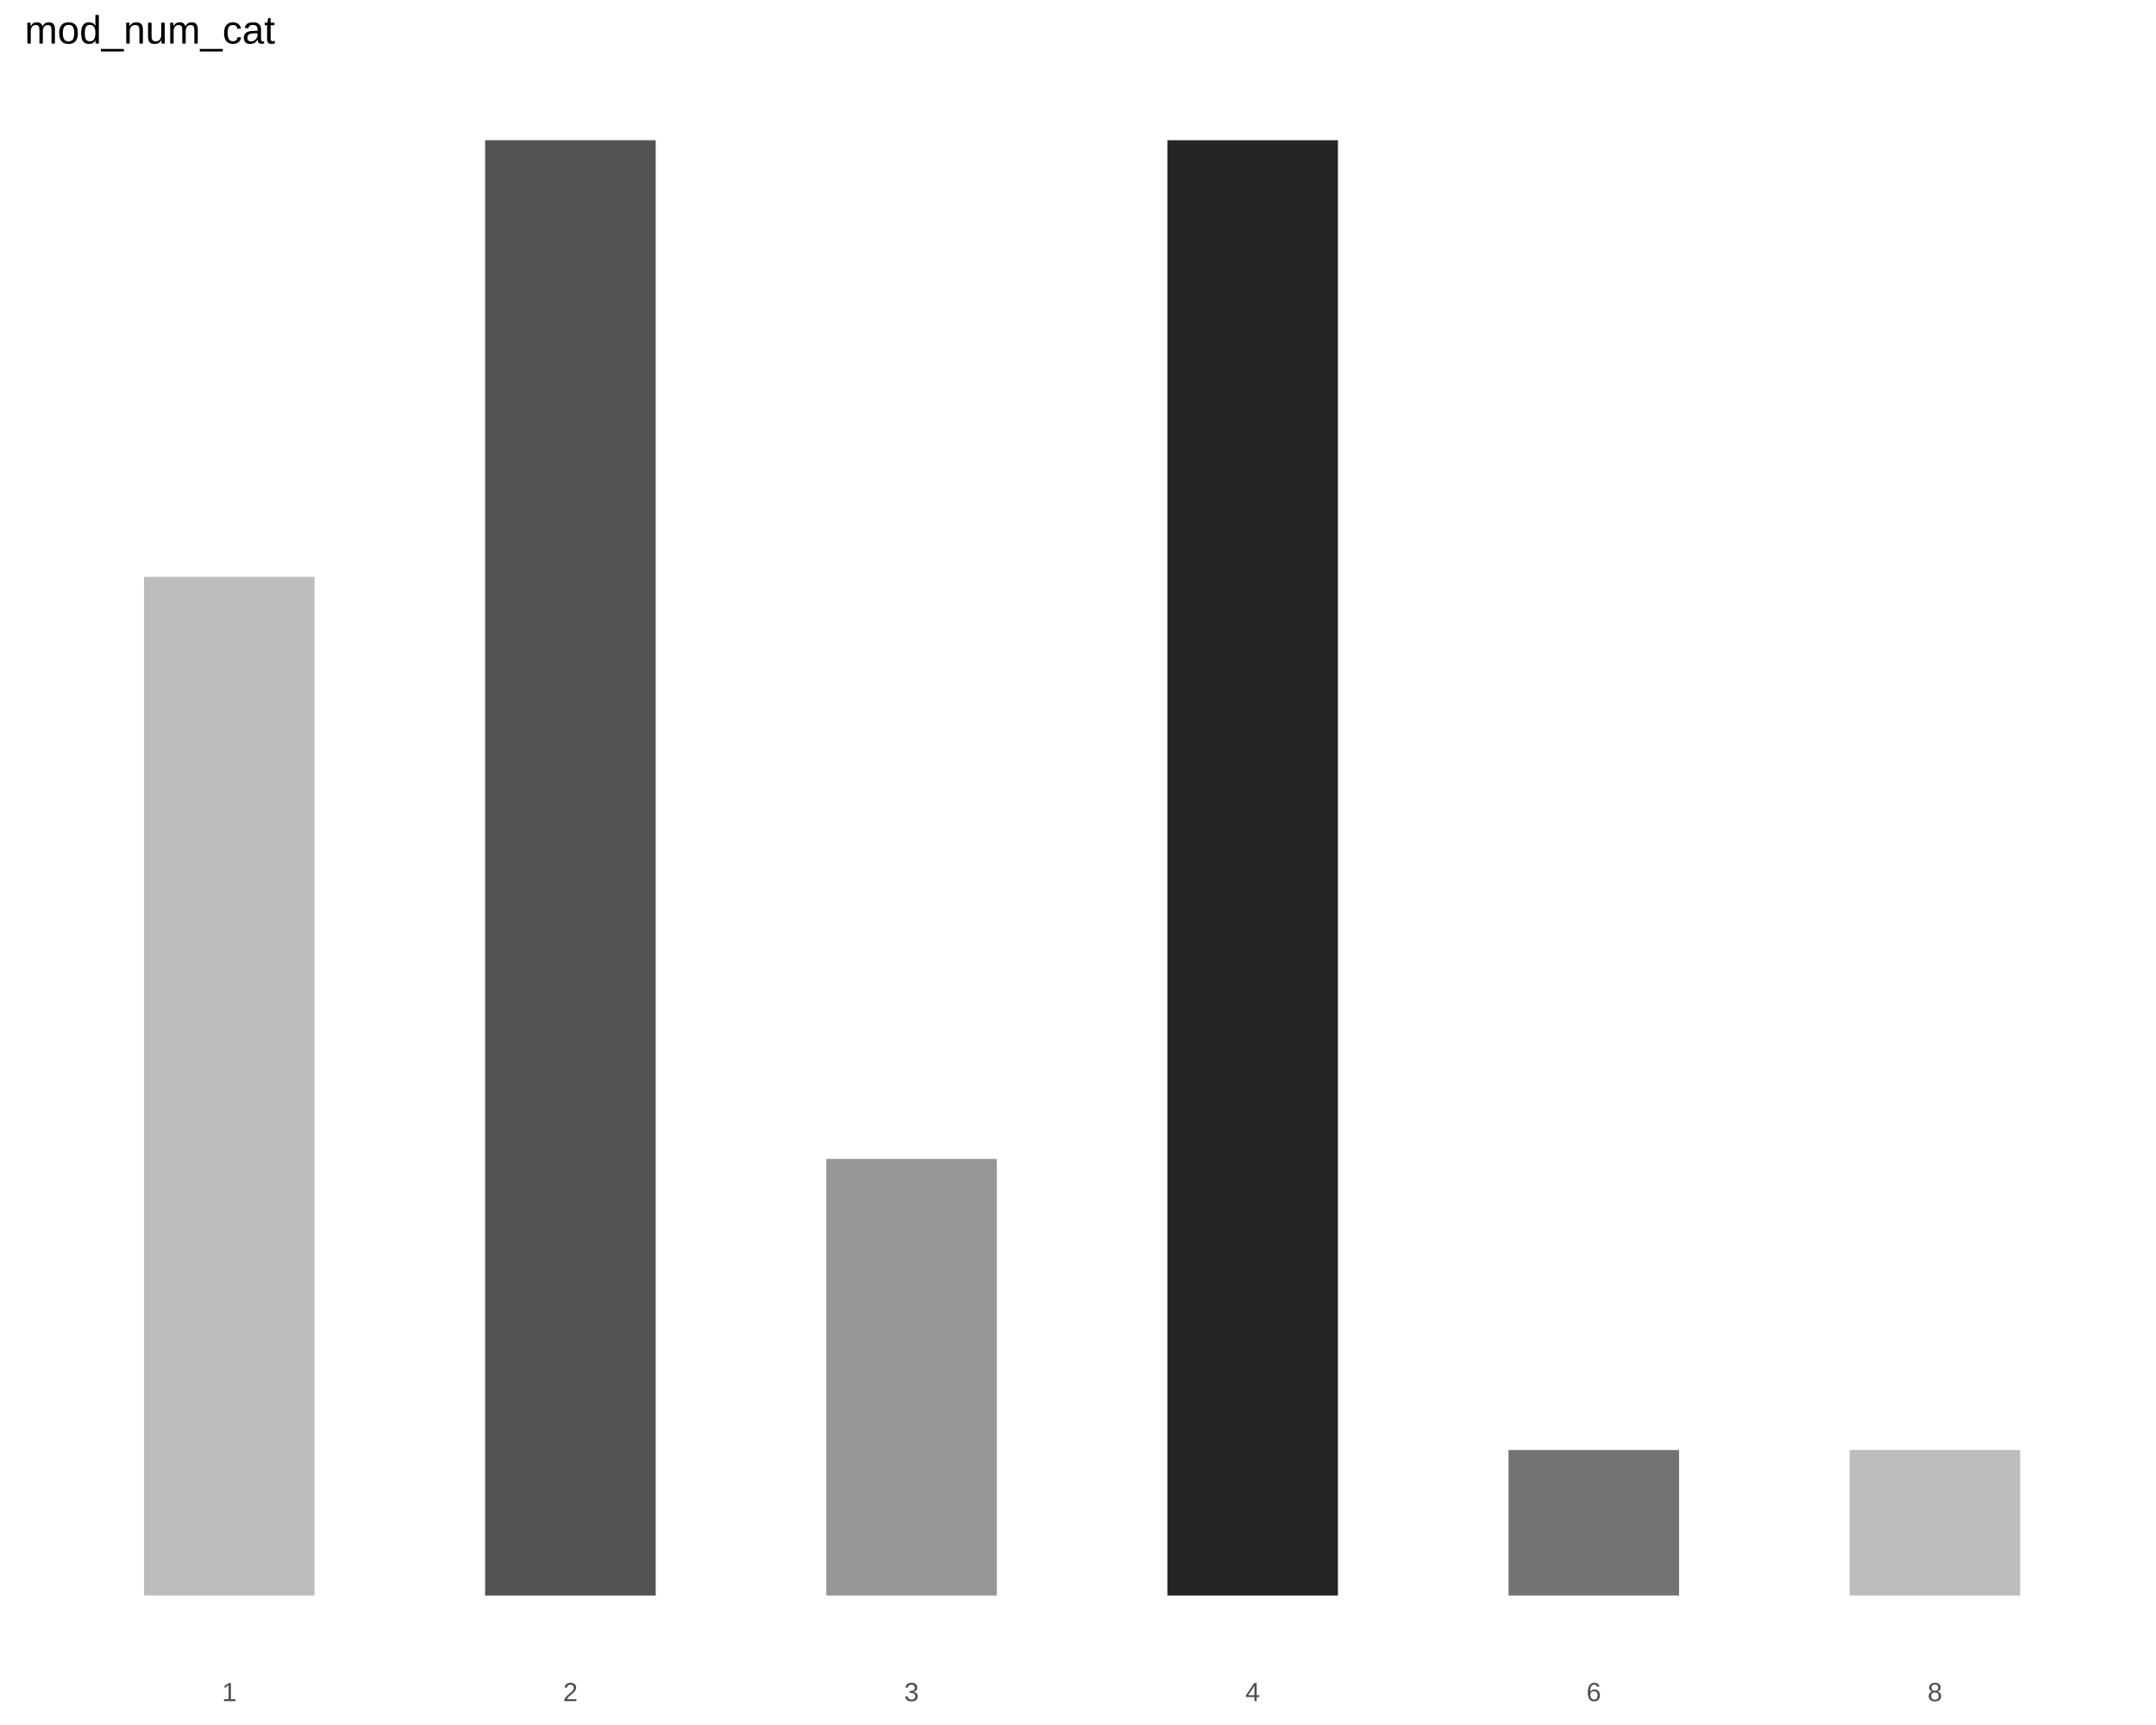
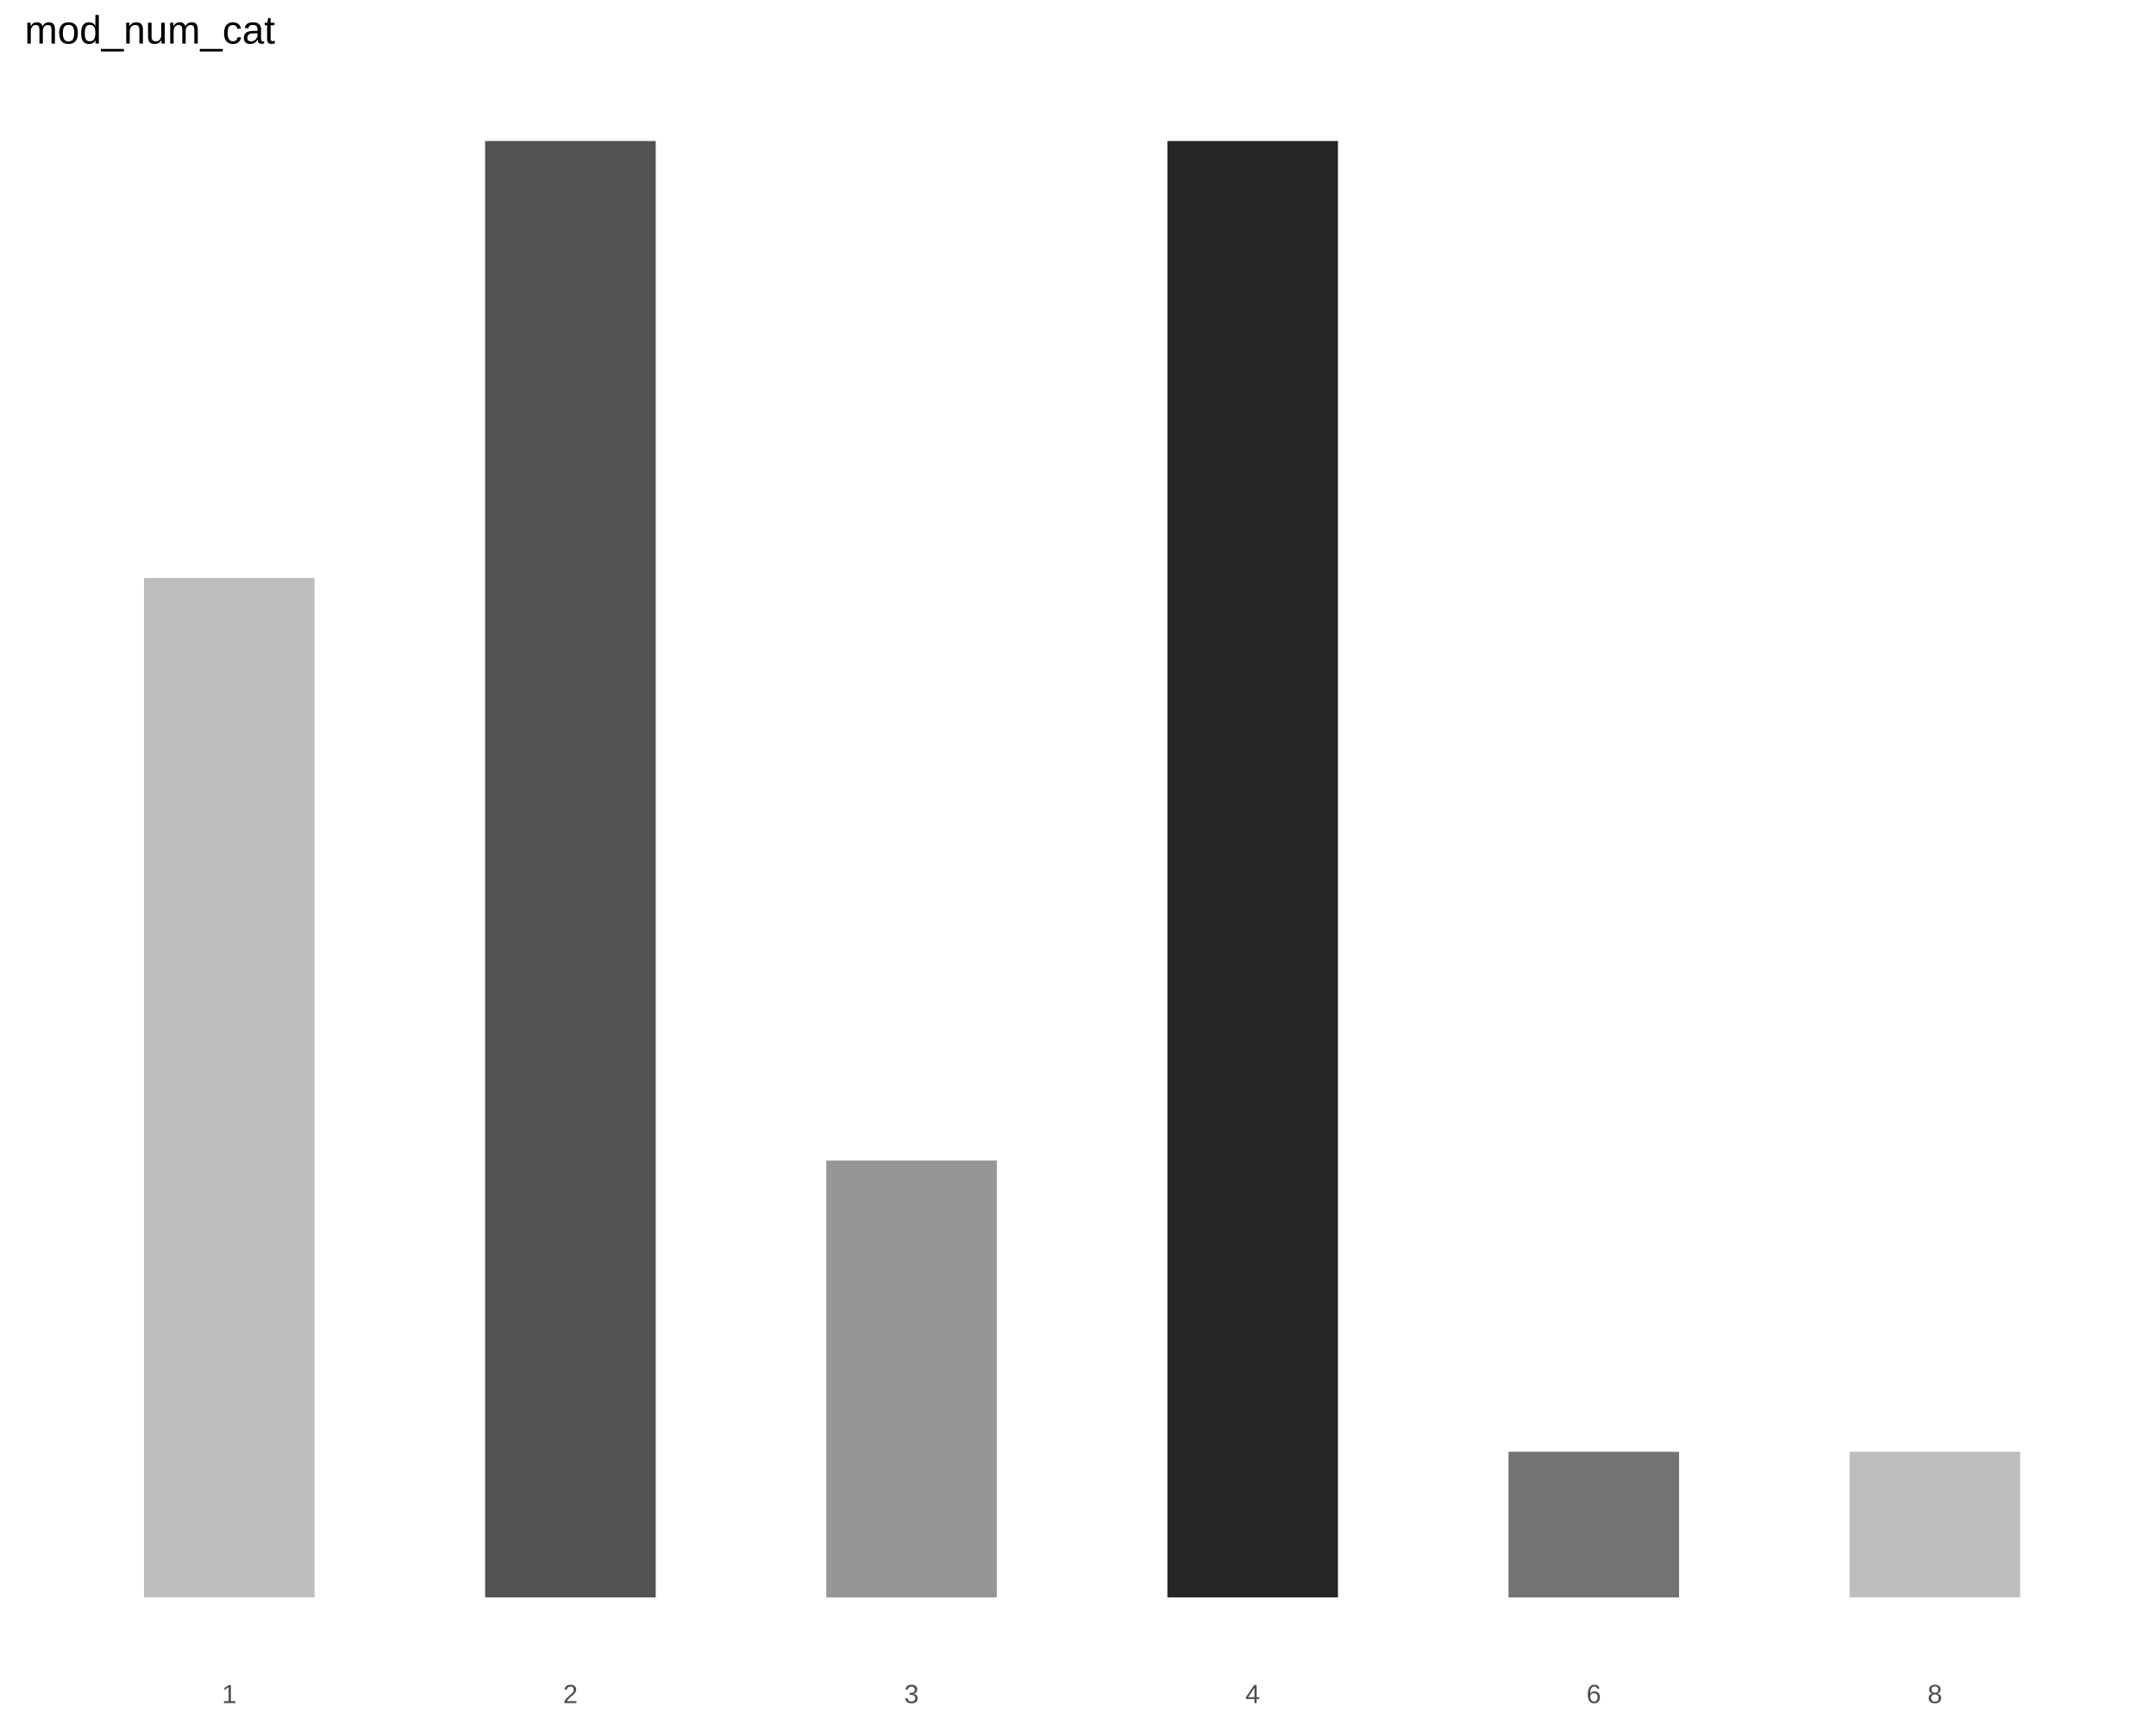
<svg xmlns="http://www.w3.org/2000/svg" viewBox="0 0 720.00 576.00">
  <defs>
    <style type="text/css">
    line, polyline, polygon, path, rect, circle {
      fill: none;
      stroke: #000000;
      stroke-linecap: round;
      stroke-linejoin: round;
      stroke-miterlimit: 10.00;
    }
  </style>
  </defs>
  <rect width="100%" height="100%" style="stroke: none; fill: #FFFFFF;" />
  <rect x="0.00" y="0.00" width="720.00" height="576.00" style="stroke-width: 1.07; stroke: #FFFFFF; fill: #FFFFFF;" />
  <defs>
-     <clipPath id="cpOC4yMnw3MTQuNTJ8NTU3LjA2fDIyLjUy">
-       <rect x="8.22" y="22.52" width="706.30" height="534.54" />
+     <clipPath id="cpOC4yMnw3MTQuNTJ8NTU3LjcxfDIyLjc3">
+       <rect x="8.22" y="22.77" width="706.30" height="534.94" />
    </clipPath>
  </defs>
-   <rect x="48.09" y="192.60" width="56.96" height="340.16" style="stroke-width: 1.07; stroke: none; stroke-linecap: butt; fill: #BDBDBD;" clip-path="url(#cpOC4yMnw3MTQuNTJ8NTU3LjA2fDIyLjUy)" />
-   <rect x="162.01" y="46.82" width="56.96" height="485.94" style="stroke-width: 1.07; stroke: none; stroke-linecap: butt; fill: #525252;" clip-path="url(#cpOC4yMnw3MTQuNTJ8NTU3LjA2fDIyLjUy)" />
-   <rect x="275.93" y="386.98" width="56.96" height="145.78" style="stroke-width: 1.07; stroke: none; stroke-linecap: butt; fill: #969696;" clip-path="url(#cpOC4yMnw3MTQuNTJ8NTU3LjA2fDIyLjUy)" />
-   <rect x="389.85" y="46.82" width="56.96" height="485.94" style="stroke-width: 1.07; stroke: none; stroke-linecap: butt; fill: #252525;" clip-path="url(#cpOC4yMnw3MTQuNTJ8NTU3LjA2fDIyLjUy)" />
-   <rect x="503.77" y="484.17" width="56.96" height="48.59" style="stroke-width: 1.07; stroke: none; stroke-linecap: butt; fill: #737373;" clip-path="url(#cpOC4yMnw3MTQuNTJ8NTU3LjA2fDIyLjUy)" />
-   <rect x="617.69" y="484.17" width="56.96" height="48.59" style="stroke-width: 1.07; stroke: none; stroke-linecap: butt; fill: #BDBDBD;" clip-path="url(#cpOC4yMnw3MTQuNTJ8NTU3LjA2fDIyLjUy)" />
+   <rect x="48.09" y="192.98" width="56.96" height="340.42" style="stroke-width: 1.07; stroke: none; stroke-linecap: square; stroke-linejoin: miter; fill: #BDBDBD;" clip-path="url(#cpOC4yMnw3MTQuNTJ8NTU3LjcxfDIyLjc3)" />
+   <rect x="162.01" y="47.09" width="56.96" height="486.31" style="stroke-width: 1.07; stroke: none; stroke-linecap: square; stroke-linejoin: miter; fill: #525252;" clip-path="url(#cpOC4yMnw3MTQuNTJ8NTU3LjcxfDIyLjc3)" />
+   <rect x="275.93" y="387.51" width="56.96" height="145.89" style="stroke-width: 1.07; stroke: none; stroke-linecap: square; stroke-linejoin: miter; fill: #969696;" clip-path="url(#cpOC4yMnw3MTQuNTJ8NTU3LjcxfDIyLjc3)" />
+   <rect x="389.85" y="47.09" width="56.96" height="486.31" style="stroke-width: 1.07; stroke: none; stroke-linecap: square; stroke-linejoin: miter; fill: #252525;" clip-path="url(#cpOC4yMnw3MTQuNTJ8NTU3LjcxfDIyLjc3)" />
+   <rect x="503.77" y="484.77" width="56.96" height="48.63" style="stroke-width: 1.07; stroke: none; stroke-linecap: square; stroke-linejoin: miter; fill: #737373;" clip-path="url(#cpOC4yMnw3MTQuNTJ8NTU3LjcxfDIyLjc3)" />
+   <rect x="617.69" y="484.77" width="56.96" height="48.63" style="stroke-width: 1.07; stroke: none; stroke-linecap: square; stroke-linejoin: miter; fill: #BDBDBD;" clip-path="url(#cpOC4yMnw3MTQuNTJ8NTU3LjcxfDIyLjc3)" />
  <defs>
    <clipPath id="cpMC4wMHw3MjAuMDB8NTc2LjAwfDAuMDA=">
      <rect x="0.00" y="0.00" width="720.00" height="576.00" />
    </clipPath>
  </defs>
  <g clip-path="url(#cpMC4wMHw3MjAuMDB8NTc2LjAwfDAuMDA=)">
-     <text x="74.13" y="568.04" style="font-size: 8.80px; fill: #4D4D4D; font-family: Liberation Sans;" textLength="4.89px" lengthAdjust="spacingAndGlyphs">1</text>
+     <text x="74.13" y="568.69" style="font-size: 8.80px; fill: #4D4D4D; font-family: Liberation Sans;" textLength="4.89px" lengthAdjust="spacingAndGlyphs">1</text>
  </g>
  <g clip-path="url(#cpMC4wMHw3MjAuMDB8NTc2LjAwfDAuMDA=)">
-     <text x="188.05" y="568.04" style="font-size: 8.80px; fill: #4D4D4D; font-family: Liberation Sans;" textLength="4.89px" lengthAdjust="spacingAndGlyphs">2</text>
+     <text x="188.05" y="568.69" style="font-size: 8.80px; fill: #4D4D4D; font-family: Liberation Sans;" textLength="4.89px" lengthAdjust="spacingAndGlyphs">2</text>
  </g>
  <g clip-path="url(#cpMC4wMHw3MjAuMDB8NTc2LjAwfDAuMDA=)">
-     <text x="301.96" y="568.04" style="font-size: 8.80px; fill: #4D4D4D; font-family: Liberation Sans;" textLength="4.89px" lengthAdjust="spacingAndGlyphs">3</text>
+     <text x="301.96" y="568.69" style="font-size: 8.80px; fill: #4D4D4D; font-family: Liberation Sans;" textLength="4.89px" lengthAdjust="spacingAndGlyphs">3</text>
  </g>
  <g clip-path="url(#cpMC4wMHw3MjAuMDB8NTc2LjAwfDAuMDA=)">
-     <text x="415.88" y="568.04" style="font-size: 8.80px; fill: #4D4D4D; font-family: Liberation Sans;" textLength="4.89px" lengthAdjust="spacingAndGlyphs">4</text>
+     <text x="415.88" y="568.69" style="font-size: 8.80px; fill: #4D4D4D; font-family: Liberation Sans;" textLength="4.89px" lengthAdjust="spacingAndGlyphs">4</text>
  </g>
  <g clip-path="url(#cpMC4wMHw3MjAuMDB8NTc2LjAwfDAuMDA=)">
-     <text x="529.80" y="568.04" style="font-size: 8.80px; fill: #4D4D4D; font-family: Liberation Sans;" textLength="4.89px" lengthAdjust="spacingAndGlyphs">6</text>
+     <text x="529.80" y="568.69" style="font-size: 8.80px; fill: #4D4D4D; font-family: Liberation Sans;" textLength="4.89px" lengthAdjust="spacingAndGlyphs">6</text>
  </g>
  <g clip-path="url(#cpMC4wMHw3MjAuMDB8NTc2LjAwfDAuMDA=)">
-     <text x="643.72" y="568.04" style="font-size: 8.80px; fill: #4D4D4D; font-family: Liberation Sans;" textLength="4.89px" lengthAdjust="spacingAndGlyphs">8</text>
+     <text x="643.72" y="568.69" style="font-size: 8.80px; fill: #4D4D4D; font-family: Liberation Sans;" textLength="4.89px" lengthAdjust="spacingAndGlyphs">8</text>
  </g>
  <g clip-path="url(#cpMC4wMHw3MjAuMDB8NTc2LjAwfDAuMDA=)">
    <text x="8.22" y="14.56" style="font-size: 13.20px; font-family: Liberation Sans;" textLength="83.52px" lengthAdjust="spacingAndGlyphs">mod_num_cat</text>
  </g>
</svg>
